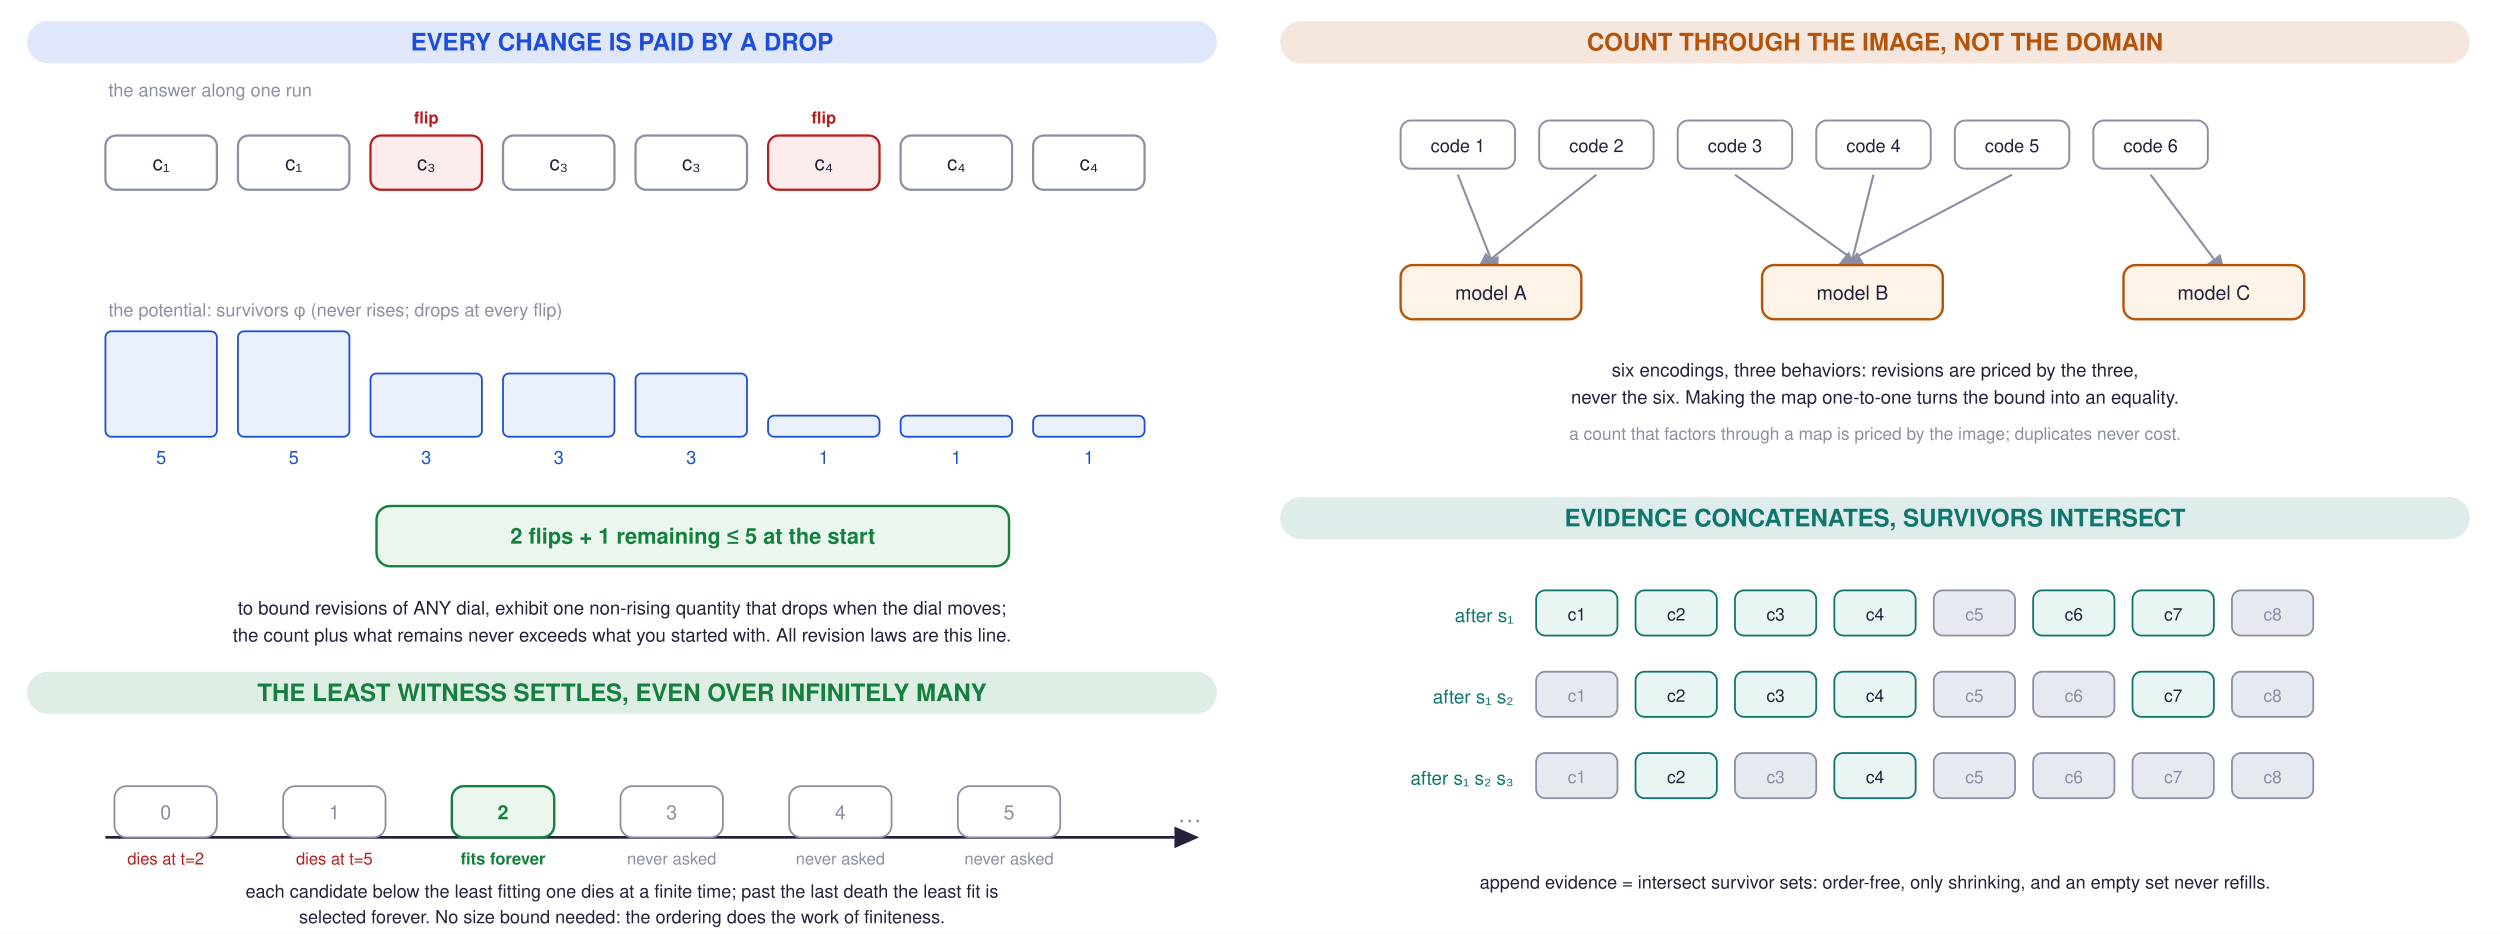
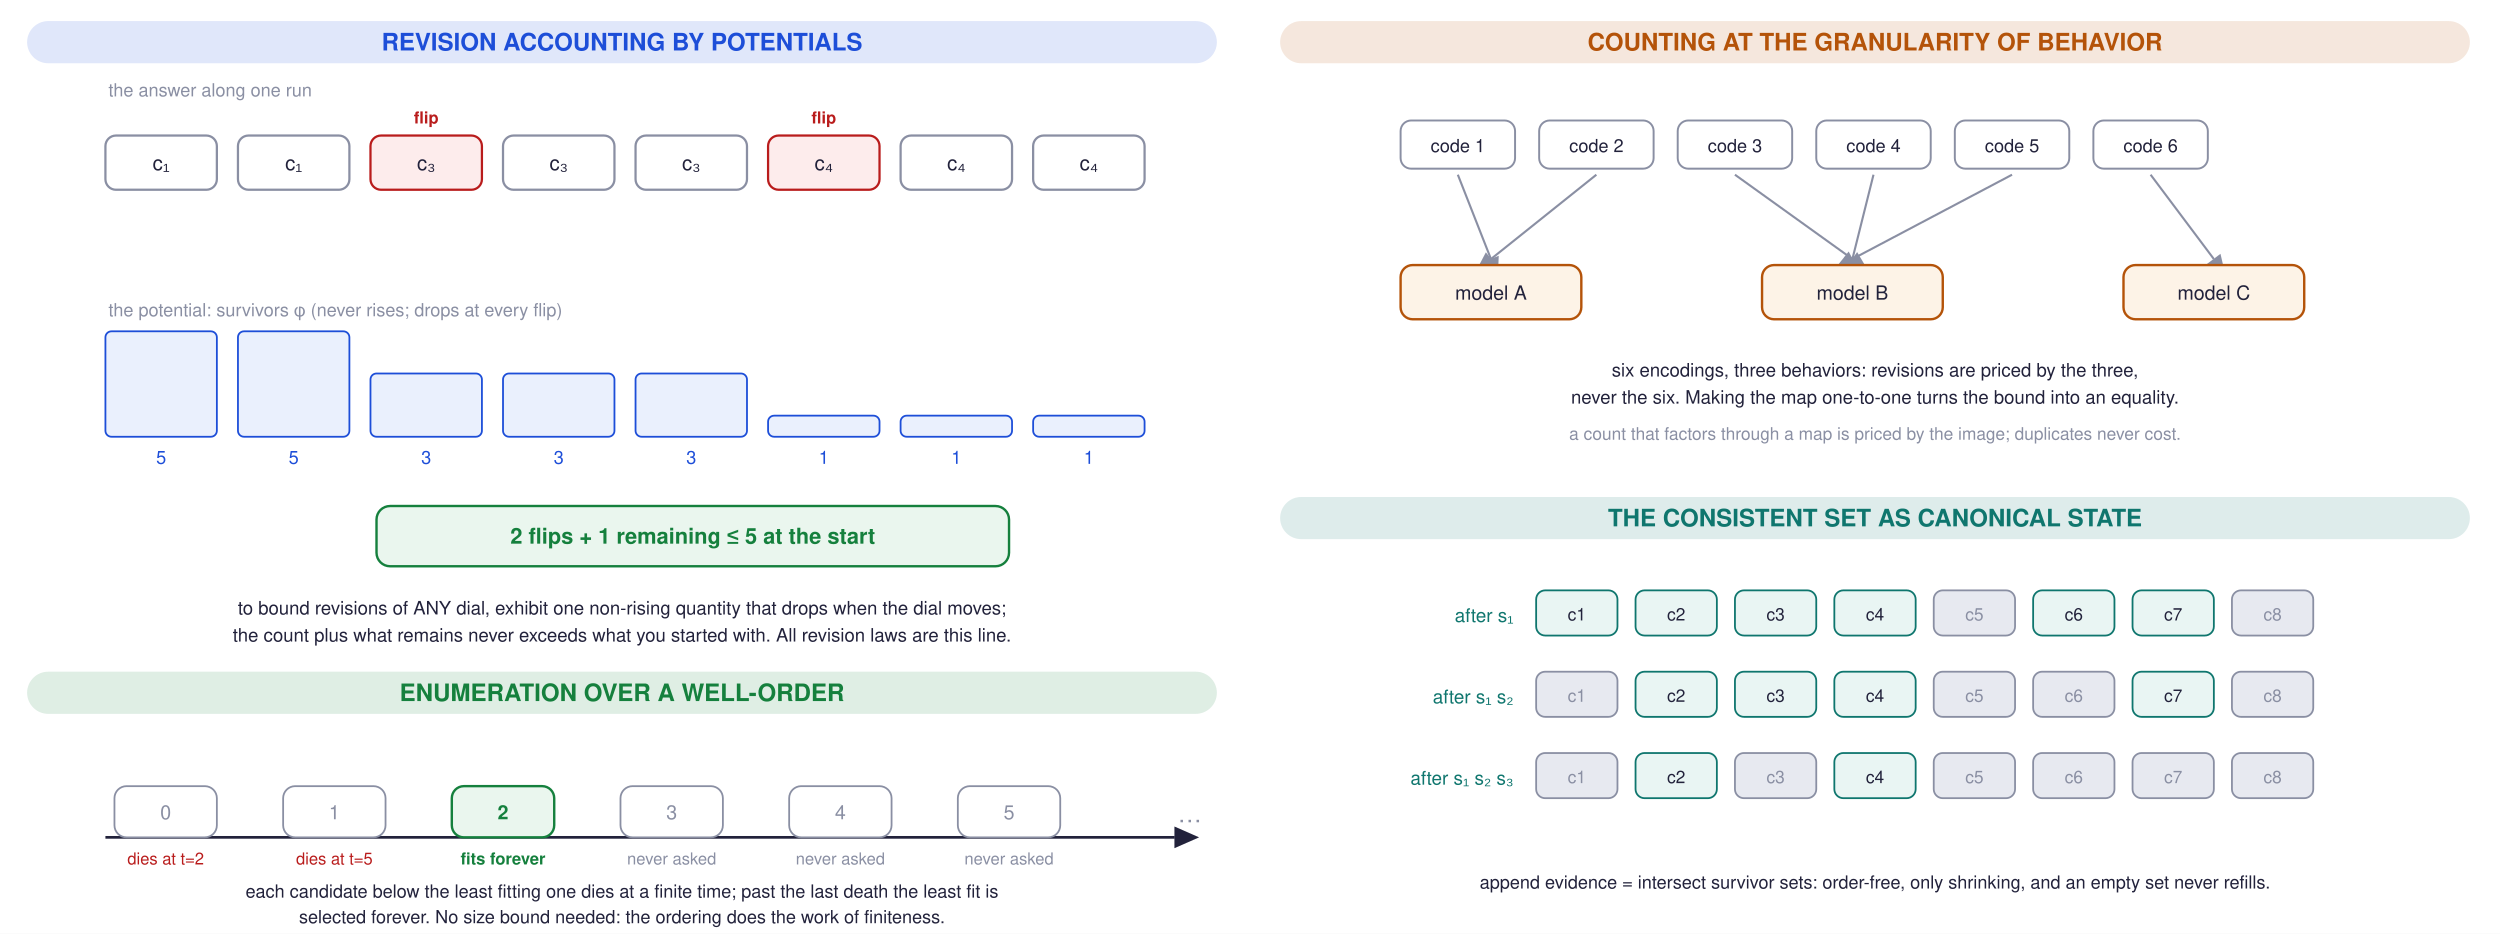
<svg xmlns="http://www.w3.org/2000/svg" xmlns:xlink="http://www.w3.org/1999/xlink" width="1660" height="620" viewBox="0 0 1660 620">
  <defs>
    <marker markerWidth="10.1" markerHeight="10" viewBox="-0.1 -5 10.1 10" orient="auto" id="ah0">
      <path d="M-0.1,-4 L9,0 L-0.1,4 Z" fill="#22223b" />
    </marker>
    <marker markerWidth="10.1" markerHeight="10" viewBox="-0.1 -5 10.1 10" orient="auto" id="ah1">
      <path d="M-0.1,-4 L9,0 L-0.1,4 Z" fill="#0f766e" />
    </marker>
    <marker markerWidth="10.1" markerHeight="10" viewBox="-0.1 -5 10.1 10" orient="auto" id="ah2">
      <path d="M-0.1,-4 L9,0 L-0.1,4 Z" fill="#1d4ed8" />
    </marker>
    <marker markerWidth="10.1" markerHeight="10" viewBox="-0.1 -5 10.1 10" orient="auto" id="ah3">
      <path d="M-0.1,-4 L9,0 L-0.1,4 Z" fill="#b45309" />
    </marker>
    <marker markerWidth="10.1" markerHeight="10" viewBox="-0.1 -5 10.1 10" orient="auto" id="ah4">
      <path d="M-0.1,-4 L9,0 L-0.1,4 Z" fill="#b91c1c" />
    </marker>
    <marker markerWidth="10.1" markerHeight="10" viewBox="-0.1 -5 10.1 10" orient="auto" id="ah5">
      <path d="M-0.1,-4 L9,0 L-0.1,4 Z" fill="#8a8fa3" />
    </marker>
    <marker markerWidth="10.1" markerHeight="10" viewBox="-0.1 -5 10.1 10" orient="auto" id="ah6">
      <path d="M-0.1,-4 L9,0 L-0.1,4 Z" fill="#15803d" />
    </marker>
    <marker markerWidth="10.1" markerHeight="10" viewBox="-0.1 -5 10.1 10" orient="auto" id="ah7">
      <path d="M-0.1,-4 L9,0 L-0.1,4 Z" fill="#6d28d9" />
    </marker>
  </defs>
  <rect x="0" y="0" width="1660" height="620" fill="white" />
  <use xlink:href="#ah0" />
  <use xlink:href="#ah1" />
  <use xlink:href="#ah2" />
  <use xlink:href="#ah3" />
  <use xlink:href="#ah4" />
  <use xlink:href="#ah5" />
  <use xlink:href="#ah6" />
  <use xlink:href="#ah7" />
  <rect x="18" y="14" width="790" height="28" rx="14" fill="#1d4ed8" opacity="0.14" />
-   <text x="413.0" y="33.5" font-size="16" font-family="Helvetica" fill="#1d4ed8" text-anchor="middle" font-weight="bold">EVERY CHANGE IS PAID BY A DROP</text>
+   <text x="413.0" y="33.5" font-size="16" font-family="Helvetica" fill="#1d4ed8" text-anchor="middle" font-weight="bold">REVISION ACCOUNTING BY POTENTIALS</text>
  <rect x="70" y="90" width="74" height="36" rx="7" fill="white" stroke="#8a8fa3" stroke-width="1.5" />
  <text x="107" y="113" font-size="13.5" font-family="Helvetica" fill="#22223b" text-anchor="middle" font-weight="normal">c₁</text>
  <rect x="158" y="90" width="74" height="36" rx="7" fill="white" stroke="#8a8fa3" stroke-width="1.5" />
  <text x="195" y="113" font-size="13.5" font-family="Helvetica" fill="#22223b" text-anchor="middle" font-weight="normal">c₁</text>
  <rect x="246" y="90" width="74" height="36" rx="7" fill="#fdecec" stroke="#b91c1c" stroke-width="1.5" />
  <text x="283" y="113" font-size="13.5" font-family="Helvetica" fill="#22223b" text-anchor="middle" font-weight="normal">c₃</text>
  <text x="283" y="82" font-size="11" font-family="Helvetica" fill="#b91c1c" text-anchor="middle" font-weight="bold">flip</text>
  <rect x="334" y="90" width="74" height="36" rx="7" fill="white" stroke="#8a8fa3" stroke-width="1.5" />
  <text x="371" y="113" font-size="13.5" font-family="Helvetica" fill="#22223b" text-anchor="middle" font-weight="normal">c₃</text>
  <rect x="422" y="90" width="74" height="36" rx="7" fill="white" stroke="#8a8fa3" stroke-width="1.5" />
  <text x="459" y="113" font-size="13.5" font-family="Helvetica" fill="#22223b" text-anchor="middle" font-weight="normal">c₃</text>
  <rect x="510" y="90" width="74" height="36" rx="7" fill="#fdecec" stroke="#b91c1c" stroke-width="1.5" />
  <text x="547" y="113" font-size="13.5" font-family="Helvetica" fill="#22223b" text-anchor="middle" font-weight="normal">c₄</text>
  <text x="547" y="82" font-size="11" font-family="Helvetica" fill="#b91c1c" text-anchor="middle" font-weight="bold">flip</text>
  <rect x="598" y="90" width="74" height="36" rx="7" fill="white" stroke="#8a8fa3" stroke-width="1.5" />
  <text x="635" y="113" font-size="13.5" font-family="Helvetica" fill="#22223b" text-anchor="middle" font-weight="normal">c₄</text>
  <rect x="686" y="90" width="74" height="36" rx="7" fill="white" stroke="#8a8fa3" stroke-width="1.5" />
  <text x="723" y="113" font-size="13.5" font-family="Helvetica" fill="#22223b" text-anchor="middle" font-weight="normal">c₄</text>
  <text x="72" y="64" font-size="12" font-family="Helvetica" fill="#8a8fa3" text-anchor="start" font-weight="normal">the answer along one run</text>
  <rect x="70" y="220" width="74" height="70" rx="4" fill="#eaf0fd" stroke="#1d4ed8" stroke-width="1.2" />
  <text x="107" y="308" font-size="12" font-family="Helvetica" fill="#1d4ed8" text-anchor="middle" font-weight="normal">5</text>
  <rect x="158" y="220" width="74" height="70" rx="4" fill="#eaf0fd" stroke="#1d4ed8" stroke-width="1.2" />
  <text x="195" y="308" font-size="12" font-family="Helvetica" fill="#1d4ed8" text-anchor="middle" font-weight="normal">5</text>
  <rect x="246" y="248" width="74" height="42" rx="4" fill="#eaf0fd" stroke="#1d4ed8" stroke-width="1.2" />
  <text x="283" y="308" font-size="12" font-family="Helvetica" fill="#1d4ed8" text-anchor="middle" font-weight="normal">3</text>
  <rect x="334" y="248" width="74" height="42" rx="4" fill="#eaf0fd" stroke="#1d4ed8" stroke-width="1.2" />
  <text x="371" y="308" font-size="12" font-family="Helvetica" fill="#1d4ed8" text-anchor="middle" font-weight="normal">3</text>
  <rect x="422" y="248" width="74" height="42" rx="4" fill="#eaf0fd" stroke="#1d4ed8" stroke-width="1.2" />
  <text x="459" y="308" font-size="12" font-family="Helvetica" fill="#1d4ed8" text-anchor="middle" font-weight="normal">3</text>
  <rect x="510" y="276" width="74" height="14" rx="4" fill="#eaf0fd" stroke="#1d4ed8" stroke-width="1.2" />
  <text x="547" y="308" font-size="12" font-family="Helvetica" fill="#1d4ed8" text-anchor="middle" font-weight="normal">1</text>
  <rect x="598" y="276" width="74" height="14" rx="4" fill="#eaf0fd" stroke="#1d4ed8" stroke-width="1.2" />
  <text x="635" y="308" font-size="12" font-family="Helvetica" fill="#1d4ed8" text-anchor="middle" font-weight="normal">1</text>
  <rect x="686" y="276" width="74" height="14" rx="4" fill="#eaf0fd" stroke="#1d4ed8" stroke-width="1.2" />
  <text x="723" y="308" font-size="12" font-family="Helvetica" fill="#1d4ed8" text-anchor="middle" font-weight="normal">1</text>
  <text x="72" y="210" font-size="12" font-family="Helvetica" fill="#8a8fa3" text-anchor="start" font-weight="normal">the potential: survivors φ (never rises; drops at every flip)</text>
  <rect x="250" y="336" width="420" height="40" rx="9" fill="#eaf6ee" stroke="#15803d" stroke-width="1.6" />
  <text x="460" y="361" font-size="14.5" font-family="Helvetica" fill="#15803d" text-anchor="middle" font-weight="bold">2 flips  +  1 remaining  ≤  5 at the start</text>
  <text x="413" y="408" font-size="12.3" font-family="Helvetica" fill="#22223b" text-anchor="middle" font-weight="normal">to bound revisions of ANY dial, exhibit one non-rising quantity that drops when the dial moves;</text>
  <text x="413" y="426" font-size="12.3" font-family="Helvetica" fill="#22223b" text-anchor="middle" font-weight="normal">the count plus what remains never exceeds what you started with.  All revision laws are this line.</text>
  <rect x="850" y="14" width="790" height="28" rx="14" fill="#b45309" opacity="0.14" />
-   <text x="1245.0" y="33.5" font-size="16" font-family="Helvetica" fill="#b45309" text-anchor="middle" font-weight="bold">COUNT THROUGH THE IMAGE, NOT THE DOMAIN</text>
+   <text x="1245.0" y="33.5" font-size="16" font-family="Helvetica" fill="#b45309" text-anchor="middle" font-weight="bold">COUNTING AT THE GRANULARITY OF BEHAVIOR</text>
  <rect x="930" y="80" width="76" height="32" rx="7" fill="white" stroke="#8a8fa3" stroke-width="1.3" />
  <text x="968" y="101" font-size="12" font-family="Helvetica" fill="#22223b" text-anchor="middle" font-weight="normal">code 1</text>
  <rect x="1022" y="80" width="76" height="32" rx="7" fill="white" stroke="#8a8fa3" stroke-width="1.3" />
  <text x="1060" y="101" font-size="12" font-family="Helvetica" fill="#22223b" text-anchor="middle" font-weight="normal">code 2</text>
  <rect x="1114" y="80" width="76" height="32" rx="7" fill="white" stroke="#8a8fa3" stroke-width="1.3" />
  <text x="1152" y="101" font-size="12" font-family="Helvetica" fill="#22223b" text-anchor="middle" font-weight="normal">code 3</text>
  <rect x="1206" y="80" width="76" height="32" rx="7" fill="white" stroke="#8a8fa3" stroke-width="1.3" />
  <text x="1244" y="101" font-size="12" font-family="Helvetica" fill="#22223b" text-anchor="middle" font-weight="normal">code 4</text>
  <rect x="1298" y="80" width="76" height="32" rx="7" fill="white" stroke="#8a8fa3" stroke-width="1.3" />
  <text x="1336" y="101" font-size="12" font-family="Helvetica" fill="#22223b" text-anchor="middle" font-weight="normal">code 5</text>
  <rect x="1390" y="80" width="76" height="32" rx="7" fill="white" stroke="#8a8fa3" stroke-width="1.3" />
  <text x="1428" y="101" font-size="12" font-family="Helvetica" fill="#22223b" text-anchor="middle" font-weight="normal">code 6</text>
  <path d="M968,116 L990,172" stroke="#8a8fa3" stroke-width="1.4" fill="none" marker-end="url(#ah5)" />
  <path d="M1060,116 L990,172" stroke="#8a8fa3" stroke-width="1.4" fill="none" marker-end="url(#ah5)" />
  <path d="M1152,116 L1230,172" stroke="#8a8fa3" stroke-width="1.4" fill="none" marker-end="url(#ah5)" />
  <path d="M1244,116 L1230,172" stroke="#8a8fa3" stroke-width="1.4" fill="none" marker-end="url(#ah5)" />
  <path d="M1336,116 L1230,172" stroke="#8a8fa3" stroke-width="1.4" fill="none" marker-end="url(#ah5)" />
  <path d="M1428,116 L1470,172" stroke="#8a8fa3" stroke-width="1.4" fill="none" marker-end="url(#ah5)" />
  <rect x="930" y="176" width="120" height="36" rx="8" fill="#fdf3e7" stroke="#b45309" stroke-width="1.6" />
  <text x="990" y="199" font-size="13" font-family="Helvetica" fill="#22223b" text-anchor="middle" font-weight="normal">model A</text>
  <rect x="1170" y="176" width="120" height="36" rx="8" fill="#fdf3e7" stroke="#b45309" stroke-width="1.6" />
  <text x="1230" y="199" font-size="13" font-family="Helvetica" fill="#22223b" text-anchor="middle" font-weight="normal">model B</text>
  <rect x="1410" y="176" width="120" height="36" rx="8" fill="#fdf3e7" stroke="#b45309" stroke-width="1.6" />
  <text x="1470" y="199" font-size="13" font-family="Helvetica" fill="#22223b" text-anchor="middle" font-weight="normal">model C</text>
  <text x="1245" y="250" font-size="12.3" font-family="Helvetica" fill="#22223b" text-anchor="middle" font-weight="normal">six encodings, three behaviors: revisions are priced by the three,</text>
  <text x="1245" y="268" font-size="12.3" font-family="Helvetica" fill="#22223b" text-anchor="middle" font-weight="normal">never the six.  Making the map one-to-one turns the bound into an equality.</text>
  <text x="1245" y="292" font-size="11.5" font-family="Helvetica" fill="#8a8fa3" text-anchor="middle" font-weight="normal">a count that factors through a map is priced by the image; duplicates never cost.</text>
  <rect x="850" y="330" width="790" height="28" rx="14" fill="#0f766e" opacity="0.14" />
-   <text x="1245.0" y="349.5" font-size="16" font-family="Helvetica" fill="#0f766e" text-anchor="middle" font-weight="bold">EVIDENCE CONCATENATES, SURVIVORS INTERSECT</text>
+   <text x="1245.0" y="349.5" font-size="16" font-family="Helvetica" fill="#0f766e" text-anchor="middle" font-weight="bold">THE CONSISTENT SET AS CANONICAL STATE</text>
  <text x="1005" y="413" font-size="12.5" font-family="Helvetica" fill="#0f766e" text-anchor="end" font-weight="normal">after  s₁</text>
  <rect x="1020" y="392" width="54" height="30" rx="6" fill="#e9f5f3" stroke="#0f766e" stroke-width="1.2" />
  <text x="1047" y="412" font-size="11.5" font-family="Helvetica" fill="#22223b" text-anchor="middle" font-weight="normal">c1</text>
  <rect x="1086" y="392" width="54" height="30" rx="6" fill="#e9f5f3" stroke="#0f766e" stroke-width="1.2" />
  <text x="1113" y="412" font-size="11.5" font-family="Helvetica" fill="#22223b" text-anchor="middle" font-weight="normal">c2</text>
  <rect x="1152" y="392" width="54" height="30" rx="6" fill="#e9f5f3" stroke="#0f766e" stroke-width="1.2" />
  <text x="1179" y="412" font-size="11.5" font-family="Helvetica" fill="#22223b" text-anchor="middle" font-weight="normal">c3</text>
  <rect x="1218" y="392" width="54" height="30" rx="6" fill="#e9f5f3" stroke="#0f766e" stroke-width="1.2" />
  <text x="1245" y="412" font-size="11.5" font-family="Helvetica" fill="#22223b" text-anchor="middle" font-weight="normal">c4</text>
  <rect x="1284" y="392" width="54" height="30" rx="6" fill="#e7e9f0" stroke="#8a8fa3" stroke-width="1.2" />
  <text x="1311" y="412" font-size="11.5" font-family="Helvetica" fill="#8a8fa3" text-anchor="middle" font-weight="normal">c5</text>
  <rect x="1350" y="392" width="54" height="30" rx="6" fill="#e9f5f3" stroke="#0f766e" stroke-width="1.2" />
  <text x="1377" y="412" font-size="11.5" font-family="Helvetica" fill="#22223b" text-anchor="middle" font-weight="normal">c6</text>
  <rect x="1416" y="392" width="54" height="30" rx="6" fill="#e9f5f3" stroke="#0f766e" stroke-width="1.2" />
  <text x="1443" y="412" font-size="11.5" font-family="Helvetica" fill="#22223b" text-anchor="middle" font-weight="normal">c7</text>
  <rect x="1482" y="392" width="54" height="30" rx="6" fill="#e7e9f0" stroke="#8a8fa3" stroke-width="1.2" />
  <text x="1509" y="412" font-size="11.5" font-family="Helvetica" fill="#8a8fa3" text-anchor="middle" font-weight="normal">c8</text>
  <text x="1005" y="467" font-size="12.5" font-family="Helvetica" fill="#0f766e" text-anchor="end" font-weight="normal">after  s₁ s₂</text>
  <rect x="1020" y="446" width="54" height="30" rx="6" fill="#e7e9f0" stroke="#8a8fa3" stroke-width="1.2" />
  <text x="1047" y="466" font-size="11.5" font-family="Helvetica" fill="#8a8fa3" text-anchor="middle" font-weight="normal">c1</text>
  <rect x="1086" y="446" width="54" height="30" rx="6" fill="#e9f5f3" stroke="#0f766e" stroke-width="1.2" />
  <text x="1113" y="466" font-size="11.5" font-family="Helvetica" fill="#22223b" text-anchor="middle" font-weight="normal">c2</text>
  <rect x="1152" y="446" width="54" height="30" rx="6" fill="#e9f5f3" stroke="#0f766e" stroke-width="1.2" />
  <text x="1179" y="466" font-size="11.5" font-family="Helvetica" fill="#22223b" text-anchor="middle" font-weight="normal">c3</text>
  <rect x="1218" y="446" width="54" height="30" rx="6" fill="#e9f5f3" stroke="#0f766e" stroke-width="1.2" />
  <text x="1245" y="466" font-size="11.5" font-family="Helvetica" fill="#22223b" text-anchor="middle" font-weight="normal">c4</text>
  <rect x="1284" y="446" width="54" height="30" rx="6" fill="#e7e9f0" stroke="#8a8fa3" stroke-width="1.2" />
  <text x="1311" y="466" font-size="11.5" font-family="Helvetica" fill="#8a8fa3" text-anchor="middle" font-weight="normal">c5</text>
  <rect x="1350" y="446" width="54" height="30" rx="6" fill="#e7e9f0" stroke="#8a8fa3" stroke-width="1.2" />
  <text x="1377" y="466" font-size="11.5" font-family="Helvetica" fill="#8a8fa3" text-anchor="middle" font-weight="normal">c6</text>
  <rect x="1416" y="446" width="54" height="30" rx="6" fill="#e9f5f3" stroke="#0f766e" stroke-width="1.2" />
  <text x="1443" y="466" font-size="11.5" font-family="Helvetica" fill="#22223b" text-anchor="middle" font-weight="normal">c7</text>
  <rect x="1482" y="446" width="54" height="30" rx="6" fill="#e7e9f0" stroke="#8a8fa3" stroke-width="1.2" />
  <text x="1509" y="466" font-size="11.5" font-family="Helvetica" fill="#8a8fa3" text-anchor="middle" font-weight="normal">c8</text>
  <text x="1005" y="521" font-size="12.5" font-family="Helvetica" fill="#0f766e" text-anchor="end" font-weight="normal">after  s₁ s₂ s₃</text>
  <rect x="1020" y="500" width="54" height="30" rx="6" fill="#e7e9f0" stroke="#8a8fa3" stroke-width="1.2" />
  <text x="1047" y="520" font-size="11.5" font-family="Helvetica" fill="#8a8fa3" text-anchor="middle" font-weight="normal">c1</text>
  <rect x="1086" y="500" width="54" height="30" rx="6" fill="#e9f5f3" stroke="#0f766e" stroke-width="1.2" />
  <text x="1113" y="520" font-size="11.5" font-family="Helvetica" fill="#22223b" text-anchor="middle" font-weight="normal">c2</text>
  <rect x="1152" y="500" width="54" height="30" rx="6" fill="#e7e9f0" stroke="#8a8fa3" stroke-width="1.2" />
  <text x="1179" y="520" font-size="11.5" font-family="Helvetica" fill="#8a8fa3" text-anchor="middle" font-weight="normal">c3</text>
  <rect x="1218" y="500" width="54" height="30" rx="6" fill="#e9f5f3" stroke="#0f766e" stroke-width="1.2" />
  <text x="1245" y="520" font-size="11.5" font-family="Helvetica" fill="#22223b" text-anchor="middle" font-weight="normal">c4</text>
  <rect x="1284" y="500" width="54" height="30" rx="6" fill="#e7e9f0" stroke="#8a8fa3" stroke-width="1.2" />
  <text x="1311" y="520" font-size="11.5" font-family="Helvetica" fill="#8a8fa3" text-anchor="middle" font-weight="normal">c5</text>
  <rect x="1350" y="500" width="54" height="30" rx="6" fill="#e7e9f0" stroke="#8a8fa3" stroke-width="1.2" />
  <text x="1377" y="520" font-size="11.5" font-family="Helvetica" fill="#8a8fa3" text-anchor="middle" font-weight="normal">c6</text>
  <rect x="1416" y="500" width="54" height="30" rx="6" fill="#e7e9f0" stroke="#8a8fa3" stroke-width="1.2" />
  <text x="1443" y="520" font-size="11.5" font-family="Helvetica" fill="#8a8fa3" text-anchor="middle" font-weight="normal">c7</text>
  <rect x="1482" y="500" width="54" height="30" rx="6" fill="#e7e9f0" stroke="#8a8fa3" stroke-width="1.2" />
  <text x="1509" y="520" font-size="11.5" font-family="Helvetica" fill="#8a8fa3" text-anchor="middle" font-weight="normal">c8</text>
  <text x="1245" y="590" font-size="12.0" font-family="Helvetica" fill="#22223b" text-anchor="middle" font-weight="normal">append evidence = intersect survivor sets: order-free, only shrinking, and an empty set never refills.</text>
  <rect x="18" y="446" width="790" height="28" rx="14" fill="#15803d" opacity="0.14" />
-   <text x="413.0" y="465.5" font-size="16" font-family="Helvetica" fill="#15803d" text-anchor="middle" font-weight="bold">THE LEAST WITNESS SETTLES, EVEN OVER INFINITELY MANY</text>
+   <text x="413.0" y="465.5" font-size="16" font-family="Helvetica" fill="#15803d" text-anchor="middle" font-weight="bold">ENUMERATION OVER A WELL-ORDER</text>
  <path d="M70,556 L780,556" stroke="#22223b" stroke-width="1.8" fill="none" marker-end="url(#ah0)" />
  <rect x="76" y="522" width="68" height="34" rx="8" fill="white" stroke="#8a8fa3" stroke-width="1.2" />
  <text x="110" y="544" font-size="13" font-family="Helvetica" fill="#8a8fa3" text-anchor="middle" font-weight="normal">0</text>
  <text x="110" y="574" font-size="11" font-family="Helvetica" fill="#b91c1c" text-anchor="middle" font-weight="normal">dies at t=2</text>
  <rect x="188" y="522" width="68" height="34" rx="8" fill="white" stroke="#8a8fa3" stroke-width="1.2" />
  <text x="222" y="544" font-size="13" font-family="Helvetica" fill="#8a8fa3" text-anchor="middle" font-weight="normal">1</text>
  <text x="222" y="574" font-size="11" font-family="Helvetica" fill="#b91c1c" text-anchor="middle" font-weight="normal">dies at t=5</text>
  <rect x="300" y="522" width="68" height="34" rx="8" fill="#eaf6ee" stroke="#15803d" stroke-width="1.6" />
  <text x="334" y="544" font-size="13" font-family="Helvetica" fill="#15803d" text-anchor="middle" font-weight="bold">2</text>
  <text x="334" y="574" font-size="11" font-family="Helvetica" fill="#15803d" text-anchor="middle" font-weight="bold">fits forever</text>
  <rect x="412" y="522" width="68" height="34" rx="8" fill="white" stroke="#8a8fa3" stroke-width="1.2" />
  <text x="446" y="544" font-size="13" font-family="Helvetica" fill="#8a8fa3" text-anchor="middle" font-weight="normal">3</text>
  <text x="446" y="574" font-size="11" font-family="Helvetica" fill="#8a8fa3" text-anchor="middle" font-weight="normal">never asked</text>
  <rect x="524" y="522" width="68" height="34" rx="8" fill="white" stroke="#8a8fa3" stroke-width="1.2" />
  <text x="558" y="544" font-size="13" font-family="Helvetica" fill="#8a8fa3" text-anchor="middle" font-weight="normal">4</text>
  <text x="558" y="574" font-size="11" font-family="Helvetica" fill="#8a8fa3" text-anchor="middle" font-weight="normal">never asked</text>
  <rect x="636" y="522" width="68" height="34" rx="8" fill="white" stroke="#8a8fa3" stroke-width="1.2" />
  <text x="670" y="544" font-size="13" font-family="Helvetica" fill="#8a8fa3" text-anchor="middle" font-weight="normal">5</text>
  <text x="670" y="574" font-size="11" font-family="Helvetica" fill="#8a8fa3" text-anchor="middle" font-weight="normal">never asked</text>
  <text x="790" y="546" font-size="16" font-family="Helvetica" fill="#8a8fa3" text-anchor="middle" font-weight="normal">…</text>
  <text x="413" y="596" font-size="12.0" font-family="Helvetica" fill="#22223b" text-anchor="middle" font-weight="normal">each candidate below the least fitting one dies at a finite time; past the last death the least fit is</text>
  <text x="413" y="613" font-size="12.0" font-family="Helvetica" fill="#22223b" text-anchor="middle" font-weight="normal">selected forever.  No size bound needed: the ordering does the work of finiteness.</text>
</svg>
